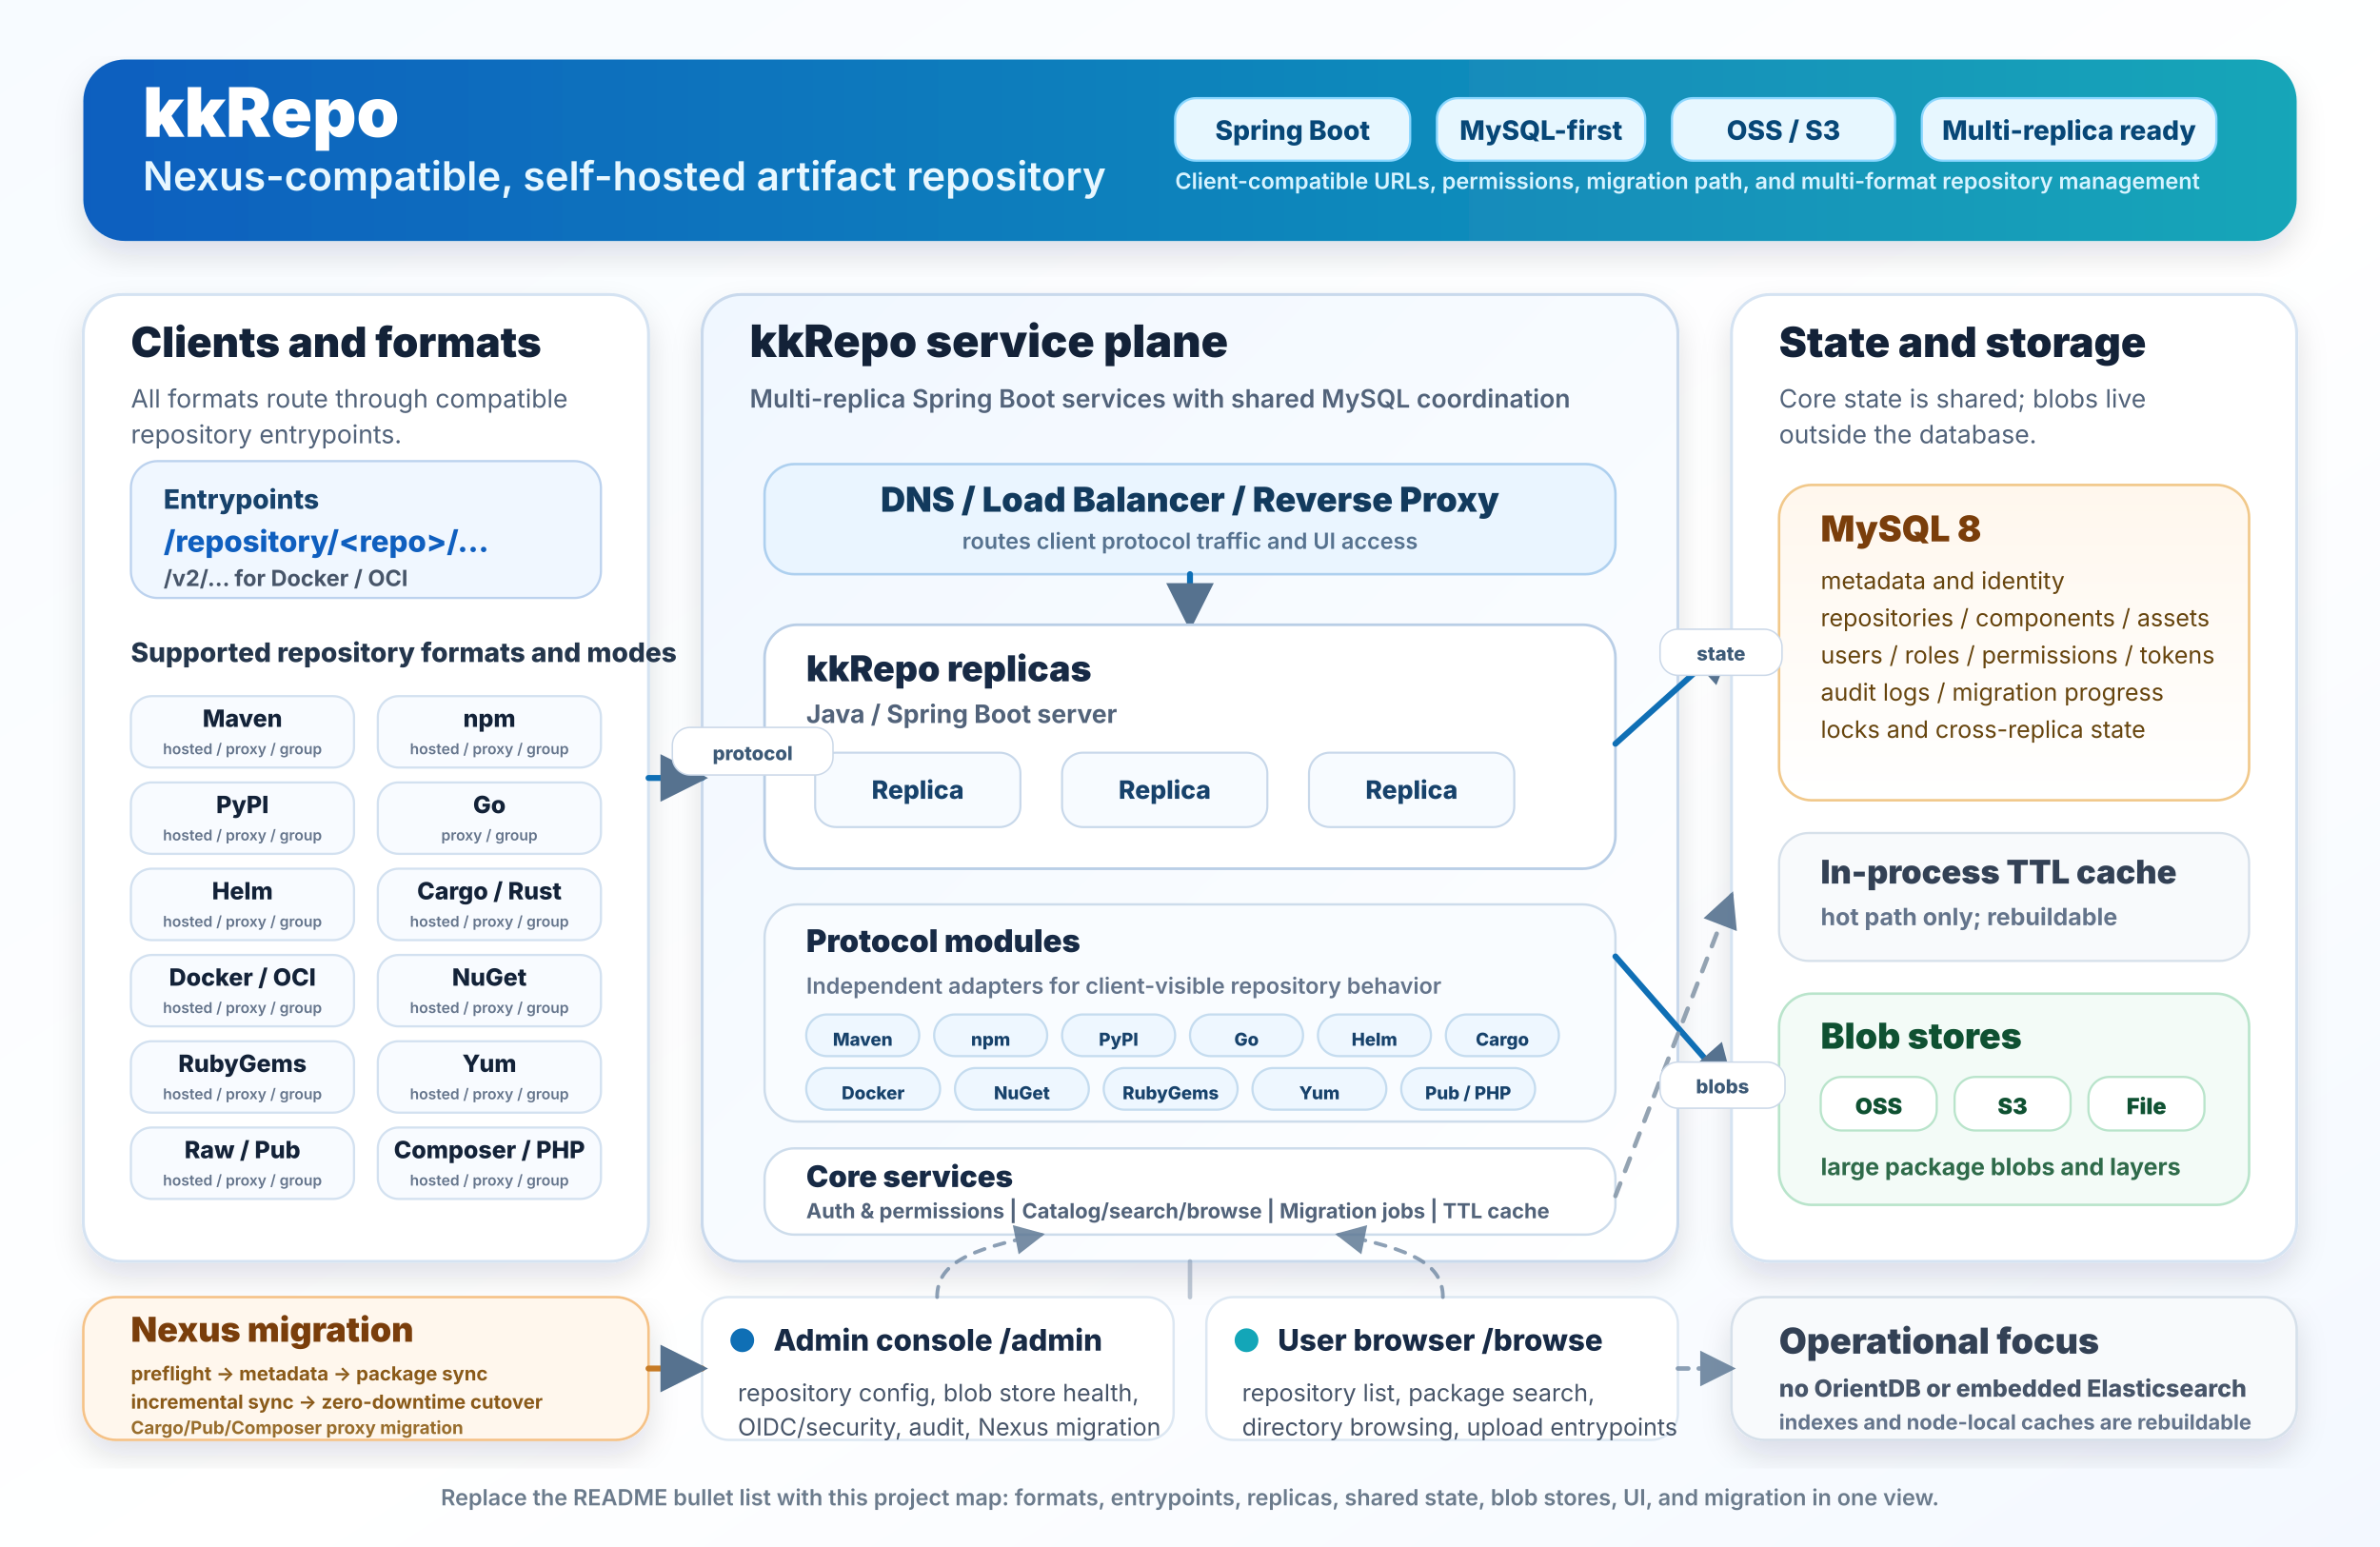
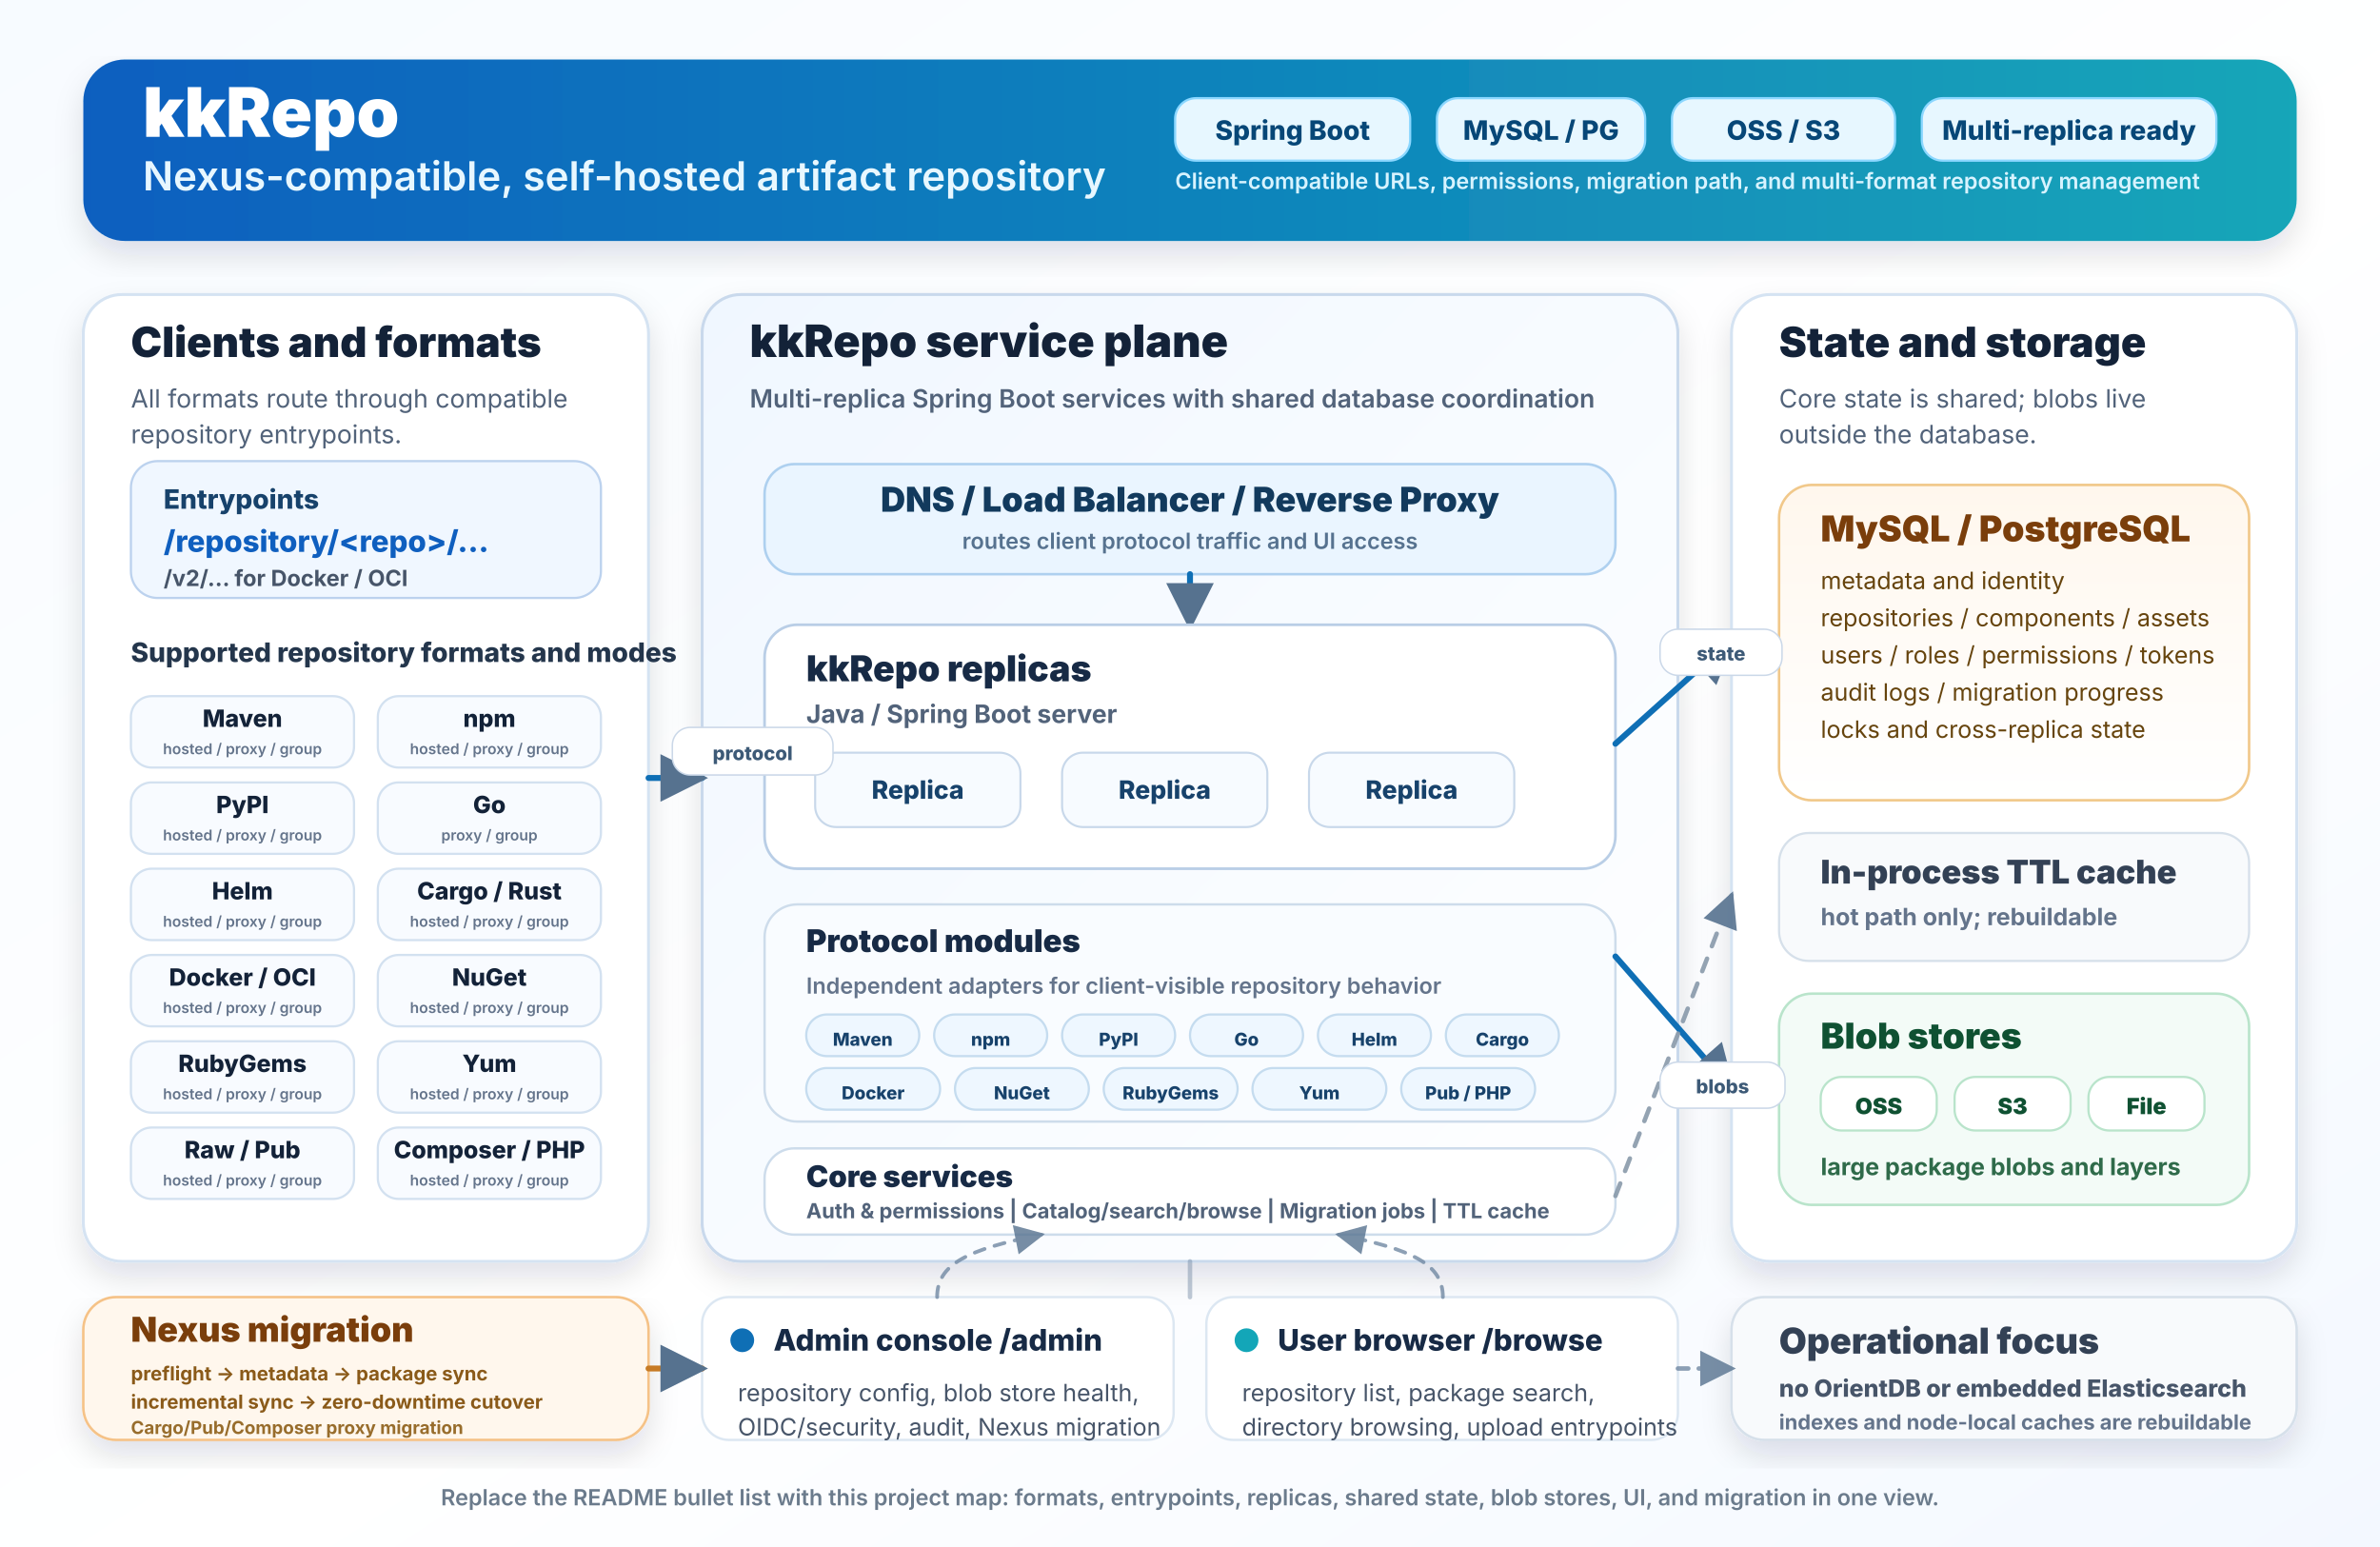
<svg xmlns="http://www.w3.org/2000/svg" width="1600" height="1040" viewBox="0 0 1600 1040" role="img" aria-labelledby="title desc">
  <defs>
    <linearGradient id="bg" x1="0" x2="1" y1="0" y2="1">
      <stop offset="0%" stop-color="#f7fbff" />
      <stop offset="55%" stop-color="#ffffff" />
      <stop offset="100%" stop-color="#f3f8ff" />
    </linearGradient>
    <linearGradient id="hero" x1="0" x2="1" y1="0" y2="0">
      <stop offset="0%" stop-color="#0f5fbf" />
      <stop offset="100%" stop-color="#13a6b8" />
    </linearGradient>
    <linearGradient id="service" x1="0" x2="1" y1="0" y2="1">
      <stop offset="0%" stop-color="#f0f7ff" />
      <stop offset="100%" stop-color="#ffffff" />
    </linearGradient>
    <linearGradient id="db" x1="0" x2="0" y1="0" y2="1">
      <stop offset="0%" stop-color="#fff7ed" />
      <stop offset="100%" stop-color="#ffffff" />
    </linearGradient>
    <filter id="shadow" x="-10%" y="-10%" width="120%" height="130%">
      <feDropShadow dx="0" dy="10" stdDeviation="10" flood-color="#12263f" flood-opacity="0.12" />
    </filter>
    <marker id="arrow" markerWidth="12" markerHeight="12" refX="9" refY="6" orient="auto" markerUnits="strokeWidth">
      <path d="M2,2 L10,6 L2,10 Z" fill="#56728f" />
    </marker>
    <style>
    text { font-family: Inter, Segoe UI, Helvetica, Arial, sans-serif; }
    .caption { letter-spacing: .02em; text-transform: uppercase; }
  </style>
  </defs>
  <rect x="0" y="0" width="1600" height="1040" rx="0" fill="url(#bg)" stroke="none" stroke-width="0" opacity="1" class="" />
  <rect x="56" y="40" width="1488" height="122" rx="28" fill="url(#hero)" stroke="#0e77b7" stroke-width="0" opacity="1" class="" filter="url(#shadow)" />
  <text x="96" y="92" font-size="46" font-weight="900" fill="#ffffff" text-anchor="start" opacity="1" class="">kkRepo</text>
  <text x="96" y="128" font-size="27" font-weight="600" fill="#e7f7ff" text-anchor="start" opacity="1" class="">Nexus-compatible, self-hosted artifact repository</text>
  <rect x="790" y="66" width="158" height="42" rx="14" fill="#e7f7ff" stroke="#8bd7ff" stroke-width="1.5" opacity="1" class="" />
  <text x="869.0" y="94.0" font-size="18" font-weight="800" fill="#074777" text-anchor="middle" opacity="1" class="">Spring Boot</text>
  <rect x="966" y="66" width="140" height="42" rx="14" fill="#e7f7ff" stroke="#8bd7ff" stroke-width="1.5" opacity="1" class="" />
-   <text x="1036.0" y="94.0" font-size="18" font-weight="800" fill="#074777" text-anchor="middle" opacity="1" class="">MySQL-first</text>
+   <text x="1036.0" y="94.0" font-size="18" font-weight="800" fill="#074777" text-anchor="middle" opacity="1" class="">MySQL / PG</text>
  <rect x="1124" y="66" width="150" height="42" rx="14" fill="#e7f7ff" stroke="#8bd7ff" stroke-width="1.5" opacity="1" class="" />
  <text x="1199.0" y="94.0" font-size="18" font-weight="800" fill="#074777" text-anchor="middle" opacity="1" class="">OSS / S3</text>
  <rect x="1292" y="66" width="198" height="42" rx="14" fill="#e7f7ff" stroke="#8bd7ff" stroke-width="1.5" opacity="1" class="" />
  <text x="1391.0" y="94.0" font-size="18" font-weight="800" fill="#074777" text-anchor="middle" opacity="1" class="">Multi-replica ready</text>
  <text x="790" y="127" font-size="15" font-weight="600" fill="#d7f3ff" text-anchor="start" opacity="1" class="">Client-compatible URLs, permissions, migration path, and multi-format repository management</text>
  <rect x="56" y="198" width="380" height="650" rx="26" fill="#ffffff" stroke="#d5e3f2" stroke-width="2" opacity="1" class="" filter="url(#shadow)" />
  <text x="88" y="240" font-size="28" font-weight="850" fill="#132238" text-anchor="start" opacity="1" class="">Clients and formats</text>
  <text x="88" y="274" font-size="17" font-weight="400" fill="#52637a" text-anchor="start">
    <tspan x="88" dy="0">All formats route through compatible</tspan>
    <tspan x="88" dy="24">repository entrypoints.</tspan>
  </text>
  <rect x="88" y="310" width="316" height="92" rx="18" fill="#f0f7ff" stroke="#bcd2ee" stroke-width="1.5" opacity="1" class="" />
  <text x="110" y="342" font-size="18" font-weight="800" fill="#17426b" text-anchor="start" opacity="1" class="">Entrypoints</text>
  <text x="110" y="371" font-size="20" font-weight="800" fill="#0f5fbf" text-anchor="start" opacity="1" class="">/repository/&lt;repo&gt;/...</text>
  <text x="110" y="394" font-size="15" font-weight="700" fill="#475569" text-anchor="start" opacity="1" class="">/v2/... for Docker / OCI</text>
  <text x="88" y="445" font-size="18" font-weight="800" fill="#24364c" text-anchor="start" opacity="1" class="">Supported repository formats and modes</text>
  <rect x="88" y="468" width="150" height="48" rx="14" fill="#f8fbff" stroke="#d3e1f0" stroke-width="1.5" opacity="1" class="" />
  <text x="163.0" y="488.64" font-size="16" font-weight="800" fill="#132238" text-anchor="middle" opacity="1" class="">Maven</text>
  <text x="163.0" y="507" font-size="10" font-weight="600" fill="#64748b" text-anchor="middle" opacity="1" class="">hosted / proxy / group</text>
  <rect x="254" y="468" width="150" height="48" rx="14" fill="#f8fbff" stroke="#d3e1f0" stroke-width="1.5" opacity="1" class="" />
  <text x="329.0" y="488.64" font-size="16" font-weight="800" fill="#132238" text-anchor="middle" opacity="1" class="">npm</text>
  <text x="329.0" y="507" font-size="10" font-weight="600" fill="#64748b" text-anchor="middle" opacity="1" class="">hosted / proxy / group</text>
  <rect x="88" y="526" width="150" height="48" rx="14" fill="#f8fbff" stroke="#d3e1f0" stroke-width="1.5" opacity="1" class="" />
  <text x="163.0" y="546.64" font-size="16" font-weight="800" fill="#132238" text-anchor="middle" opacity="1" class="">PyPI</text>
  <text x="163.0" y="565" font-size="10" font-weight="600" fill="#64748b" text-anchor="middle" opacity="1" class="">hosted / proxy / group</text>
  <rect x="254" y="526" width="150" height="48" rx="14" fill="#f8fbff" stroke="#d3e1f0" stroke-width="1.5" opacity="1" class="" />
  <text x="329.0" y="546.64" font-size="16" font-weight="800" fill="#132238" text-anchor="middle" opacity="1" class="">Go</text>
  <text x="329.0" y="565" font-size="10" font-weight="600" fill="#64748b" text-anchor="middle" opacity="1" class="">proxy / group</text>
  <rect x="88" y="584" width="150" height="48" rx="14" fill="#f8fbff" stroke="#d3e1f0" stroke-width="1.5" opacity="1" class="" />
  <text x="163.0" y="604.64" font-size="16" font-weight="800" fill="#132238" text-anchor="middle" opacity="1" class="">Helm</text>
  <text x="163.0" y="623" font-size="10" font-weight="600" fill="#64748b" text-anchor="middle" opacity="1" class="">hosted / proxy / group</text>
  <rect x="254" y="584" width="150" height="48" rx="14" fill="#f8fbff" stroke="#d3e1f0" stroke-width="1.5" opacity="1" class="" />
  <text x="329.0" y="604.64" font-size="16" font-weight="800" fill="#132238" text-anchor="middle" opacity="1" class="">Cargo / Rust</text>
  <text x="329.0" y="623" font-size="10" font-weight="600" fill="#64748b" text-anchor="middle" opacity="1" class="">hosted / proxy / group</text>
  <rect x="88" y="642" width="150" height="48" rx="14" fill="#f8fbff" stroke="#d3e1f0" stroke-width="1.5" opacity="1" class="" />
  <text x="163.0" y="662.64" font-size="16" font-weight="800" fill="#132238" text-anchor="middle" opacity="1" class="">Docker / OCI</text>
  <text x="163.0" y="681" font-size="10" font-weight="600" fill="#64748b" text-anchor="middle" opacity="1" class="">hosted / proxy / group</text>
  <rect x="254" y="642" width="150" height="48" rx="14" fill="#f8fbff" stroke="#d3e1f0" stroke-width="1.5" opacity="1" class="" />
  <text x="329.0" y="662.64" font-size="16" font-weight="800" fill="#132238" text-anchor="middle" opacity="1" class="">NuGet</text>
  <text x="329.0" y="681" font-size="10" font-weight="600" fill="#64748b" text-anchor="middle" opacity="1" class="">hosted / proxy / group</text>
  <rect x="88" y="700" width="150" height="48" rx="14" fill="#f8fbff" stroke="#d3e1f0" stroke-width="1.5" opacity="1" class="" />
  <text x="163.0" y="720.64" font-size="16" font-weight="800" fill="#132238" text-anchor="middle" opacity="1" class="">RubyGems</text>
  <text x="163.0" y="739" font-size="10" font-weight="600" fill="#64748b" text-anchor="middle" opacity="1" class="">hosted / proxy / group</text>
  <rect x="254" y="700" width="150" height="48" rx="14" fill="#f8fbff" stroke="#d3e1f0" stroke-width="1.5" opacity="1" class="" />
  <text x="329.0" y="720.64" font-size="16" font-weight="800" fill="#132238" text-anchor="middle" opacity="1" class="">Yum</text>
  <text x="329.0" y="739" font-size="10" font-weight="600" fill="#64748b" text-anchor="middle" opacity="1" class="">hosted / proxy / group</text>
  <rect x="88" y="758" width="150" height="48" rx="14" fill="#f8fbff" stroke="#d3e1f0" stroke-width="1.5" opacity="1" class="" />
  <text x="163.0" y="778.64" font-size="16" font-weight="800" fill="#132238" text-anchor="middle" opacity="1" class="">Raw / Pub</text>
  <text x="163.0" y="797" font-size="10" font-weight="600" fill="#64748b" text-anchor="middle" opacity="1" class="">hosted / proxy / group</text>
  <rect x="254" y="758" width="150" height="48" rx="14" fill="#f8fbff" stroke="#d3e1f0" stroke-width="1.5" opacity="1" class="" />
  <text x="329.0" y="778.64" font-size="16" font-weight="800" fill="#132238" text-anchor="middle" opacity="1" class="">Composer / PHP</text>
  <text x="329.0" y="797" font-size="10" font-weight="600" fill="#64748b" text-anchor="middle" opacity="1" class="">hosted / proxy / group</text>
  <rect x="472" y="198" width="656" height="650" rx="26" fill="url(#service)" stroke="#c9d9ec" stroke-width="2" opacity="1" class="" filter="url(#shadow)" />
  <text x="504" y="240" font-size="30" font-weight="900" fill="#132238" text-anchor="start" opacity="1" class="">kkRepo service plane</text>
-   <text x="504" y="274" font-size="17" font-weight="600" fill="#52637a" text-anchor="start" opacity="1" class="">Multi-replica Spring Boot services with shared MySQL coordination</text>
+   <text x="504" y="274" font-size="17" font-weight="600" fill="#52637a" text-anchor="start" opacity="1" class="">Multi-replica Spring Boot services with shared database coordination</text>
  <rect x="514" y="312" width="572" height="74" rx="20" fill="#eaf5ff" stroke="#aed0ef" stroke-width="1.7" opacity="1" class="" />
  <text x="800" y="344" font-size="23" font-weight="850" fill="#123a5d" text-anchor="middle" opacity="1" class="">DNS / Load Balancer / Reverse Proxy</text>
  <text x="800" y="369" font-size="15" font-weight="600" fill="#56728f" text-anchor="middle" opacity="1" class="">routes client protocol traffic and UI access</text>
  <line x1="436" y1="523" x2="472" y2="523" stroke="#0f6fb5" stroke-width="4" stroke-linecap="round" opacity="1" marker-end="url(#arrow)" />
  <line x1="800" y1="386" x2="800" y2="420" stroke="#0f6fb5" stroke-width="4" stroke-linecap="round" opacity="1" marker-end="url(#arrow)" />
  <rect x="514" y="420" width="572" height="164" rx="22" fill="#ffffff" stroke="#b9cee6" stroke-width="1.8" opacity="1" class="" />
  <text x="542" y="458" font-size="24" font-weight="850" fill="#172a45" text-anchor="start" opacity="1" class="">kkRepo replicas</text>
  <text x="542" y="486" font-size="17" font-weight="700" fill="#52637a" text-anchor="start" opacity="1" class="">Java / Spring Boot server</text>
  <rect x="548" y="506" width="138" height="50" rx="14" fill="#f7fbff" stroke="#c8d8ea" stroke-width="1.4" opacity="1" class="" />
  <text x="617" y="537" font-size="17" font-weight="800" fill="#17426b" text-anchor="middle" opacity="1" class="">Replica</text>
  <rect x="714" y="506" width="138" height="50" rx="14" fill="#f7fbff" stroke="#c8d8ea" stroke-width="1.4" opacity="1" class="" />
  <text x="783" y="537" font-size="17" font-weight="800" fill="#17426b" text-anchor="middle" opacity="1" class="">Replica</text>
  <rect x="880" y="506" width="138" height="50" rx="14" fill="#f7fbff" stroke="#c8d8ea" stroke-width="1.4" opacity="1" class="" />
  <text x="949" y="537" font-size="17" font-weight="800" fill="#17426b" text-anchor="middle" opacity="1" class="">Replica</text>
  <rect x="514" y="608" width="572" height="146" rx="22" fill="#f9fcff" stroke="#cddceb" stroke-width="1.6" opacity="1" class="" />
  <text x="542" y="640" font-size="21" font-weight="850" fill="#172a45" text-anchor="start" opacity="1" class="">Protocol modules</text>
  <text x="542" y="668" font-size="15" font-weight="600" fill="#64748b" text-anchor="start" opacity="1" class="">Independent adapters for client-visible repository behavior</text>
  <rect x="542" y="682" width="76" height="28" rx="14" fill="#eef7ff" stroke="#c5dcef" stroke-width="1.5" opacity="1" class="" />
  <text x="580.0" y="703.0" font-size="12" font-weight="800" fill="#17426b" text-anchor="middle" opacity="1" class="">Maven</text>
  <rect x="628" y="682" width="76" height="28" rx="14" fill="#eef7ff" stroke="#c5dcef" stroke-width="1.5" opacity="1" class="" />
  <text x="666.0" y="703.0" font-size="12" font-weight="800" fill="#17426b" text-anchor="middle" opacity="1" class="">npm</text>
  <rect x="714" y="682" width="76" height="28" rx="14" fill="#eef7ff" stroke="#c5dcef" stroke-width="1.5" opacity="1" class="" />
  <text x="752.0" y="703.0" font-size="12" font-weight="800" fill="#17426b" text-anchor="middle" opacity="1" class="">PyPI</text>
  <rect x="800" y="682" width="76" height="28" rx="14" fill="#eef7ff" stroke="#c5dcef" stroke-width="1.5" opacity="1" class="" />
  <text x="838.0" y="703.0" font-size="12" font-weight="800" fill="#17426b" text-anchor="middle" opacity="1" class="">Go</text>
  <rect x="886" y="682" width="76" height="28" rx="14" fill="#eef7ff" stroke="#c5dcef" stroke-width="1.5" opacity="1" class="" />
  <text x="924.0" y="703.0" font-size="12" font-weight="800" fill="#17426b" text-anchor="middle" opacity="1" class="">Helm</text>
  <rect x="972" y="682" width="76" height="28" rx="14" fill="#eef7ff" stroke="#c5dcef" stroke-width="1.5" opacity="1" class="" />
  <text x="1010.0" y="703.0" font-size="12" font-weight="800" fill="#17426b" text-anchor="middle" opacity="1" class="">Cargo</text>
  <rect x="542" y="718" width="90" height="28" rx="14" fill="#eef7ff" stroke="#c5dcef" stroke-width="1.5" opacity="1" class="" />
  <text x="587.0" y="739.0" font-size="12" font-weight="800" fill="#17426b" text-anchor="middle" opacity="1" class="">Docker</text>
  <rect x="642" y="718" width="90" height="28" rx="14" fill="#eef7ff" stroke="#c5dcef" stroke-width="1.5" opacity="1" class="" />
  <text x="687.0" y="739.0" font-size="12" font-weight="800" fill="#17426b" text-anchor="middle" opacity="1" class="">NuGet</text>
  <rect x="742" y="718" width="90" height="28" rx="14" fill="#eef7ff" stroke="#c5dcef" stroke-width="1.5" opacity="1" class="" />
  <text x="787.0" y="739.0" font-size="12" font-weight="800" fill="#17426b" text-anchor="middle" opacity="1" class="">RubyGems</text>
  <rect x="842" y="718" width="90" height="28" rx="14" fill="#eef7ff" stroke="#c5dcef" stroke-width="1.5" opacity="1" class="" />
  <text x="887.0" y="739.0" font-size="12" font-weight="800" fill="#17426b" text-anchor="middle" opacity="1" class="">Yum</text>
  <rect x="942" y="718" width="90" height="28" rx="14" fill="#eef7ff" stroke="#c5dcef" stroke-width="1.5" opacity="1" class="" />
  <text x="987.0" y="739.0" font-size="12" font-weight="800" fill="#17426b" text-anchor="middle" opacity="1" class="">Pub / PHP</text>
  <rect x="514" y="772" width="572" height="58" rx="20" fill="#ffffff" stroke="#cddceb" stroke-width="1.6" opacity="1" class="" />
  <text x="542" y="798" font-size="20" font-weight="850" fill="#172a45" text-anchor="start" opacity="1" class="">Core services</text>
  <text x="542" y="819" font-size="14" font-weight="650" fill="#52637a" text-anchor="start" opacity="1" class="">Auth &amp; permissions | Catalog/search/browse | Migration jobs | TTL cache</text>
  <rect x="1164" y="198" width="380" height="650" rx="26" fill="#ffffff" stroke="#d5e3f2" stroke-width="2" opacity="1" class="" filter="url(#shadow)" />
  <text x="1196" y="240" font-size="28" font-weight="850" fill="#132238" text-anchor="start" opacity="1" class="">State and storage</text>
  <text x="1196" y="274" font-size="17" font-weight="400" fill="#52637a" text-anchor="start">
    <tspan x="1196" dy="0">Core state is shared; blobs live</tspan>
    <tspan x="1196" dy="24">outside the database.</tspan>
  </text>
  <rect x="1196" y="326" width="316" height="212" rx="22" fill="url(#db)" stroke="#f1c88a" stroke-width="1.7" opacity="1" class="" />
-   <text x="1224" y="364" font-size="24" font-weight="900" fill="#7a3e0b" text-anchor="start" opacity="1" class="">MySQL 8</text>
+   <text x="1224" y="364" font-size="24" font-weight="900" fill="#7a3e0b" text-anchor="start" opacity="1" class="">MySQL / PostgreSQL</text>
  <text x="1224" y="396" font-size="16" font-weight="400" fill="#66440d" text-anchor="start">
    <tspan x="1224" dy="0">metadata and identity</tspan>
    <tspan x="1224" dy="25">repositories / components / assets</tspan>
    <tspan x="1224" dy="25">users / roles / permissions / tokens</tspan>
    <tspan x="1224" dy="25">audit logs / migration progress</tspan>
    <tspan x="1224" dy="25">locks and cross-replica state</tspan>
  </text>
  <rect x="1196" y="560" width="316" height="86" rx="20" fill="#f8fafc" stroke="#d6e0ea" stroke-width="1.5" opacity="1" class="" />
  <text x="1224" y="594" font-size="22" font-weight="850" fill="#334155" text-anchor="start" opacity="1" class="">In-process TTL cache</text>
  <text x="1224" y="622" font-size="16" font-weight="650" fill="#64748b" text-anchor="start" opacity="1" class="">hot path only; rebuildable</text>
  <rect x="1196" y="668" width="316" height="142" rx="22" fill="#f3fbf7" stroke="#b9e4cb" stroke-width="1.7" opacity="1" class="" />
  <text x="1224" y="705" font-size="24" font-weight="900" fill="#0f5132" text-anchor="start" opacity="1" class="">Blob stores</text>
  <rect x="1224" y="724" width="78" height="36" rx="14" fill="#ffffff" stroke="#b9e4cb" stroke-width="1.5" opacity="1" class="" />
  <text x="1263.0" y="749.0" font-size="15" font-weight="850" fill="#0f5132" text-anchor="middle" opacity="1" class="">OSS</text>
  <rect x="1314" y="724" width="78" height="36" rx="14" fill="#ffffff" stroke="#b9e4cb" stroke-width="1.5" opacity="1" class="" />
  <text x="1353.0" y="749.0" font-size="15" font-weight="850" fill="#0f5132" text-anchor="middle" opacity="1" class="">S3</text>
  <rect x="1404" y="724" width="78" height="36" rx="14" fill="#ffffff" stroke="#b9e4cb" stroke-width="1.5" opacity="1" class="" />
  <text x="1443.0" y="749.0" font-size="15" font-weight="850" fill="#0f5132" text-anchor="middle" opacity="1" class="">File</text>
  <text x="1224" y="790" font-size="16" font-weight="650" fill="#2f6b4a" text-anchor="start" opacity="1" class="">large package blobs and layers</text>
  <line x1="1086" y1="500" x2="1164" y2="430" stroke="#0f6fb5" stroke-width="4" stroke-linecap="round" opacity="1" marker-end="url(#arrow)" />
  <line x1="1086" y1="643" x2="1164" y2="732" stroke="#0f6fb5" stroke-width="4" stroke-linecap="round" opacity="1" marker-end="url(#arrow)" />
  <line x1="1086" y1="804" x2="1164" y2="602" stroke="#8899aa" stroke-width="3" stroke-linecap="round" opacity="0.9" stroke-dasharray="9 9" marker-end="url(#arrow)" />
  <rect x="472" y="872" width="317" height="96" rx="18" fill="#ffffff" stroke="#dce7f2" stroke-width="1.6" opacity="1" class="" />
  <circle cx="499" cy="901" r="8" fill="#0f6fb5" />
  <text x="520" y="908" font-size="20" font-weight="800" fill="#172a45" text-anchor="start" opacity="1" class="">Admin console /admin</text>
  <text x="496" y="942" font-size="16" font-weight="400" fill="#475569" text-anchor="start">
    <tspan x="496" dy="0">repository config, blob store health,</tspan>
    <tspan x="496" dy="23">OIDC/security, audit, Nexus migration</tspan>
  </text>
  <rect x="811" y="872" width="317" height="96" rx="18" fill="#ffffff" stroke="#dce7f2" stroke-width="1.6" opacity="1" class="" />
  <circle cx="838" cy="901" r="8" fill="#13a6b8" />
  <text x="859" y="908" font-size="20" font-weight="800" fill="#172a45" text-anchor="start" opacity="1" class="">User browser /browse</text>
  <text x="835" y="942" font-size="16" font-weight="400" fill="#475569" text-anchor="start">
    <tspan x="835" dy="0">repository list, package search,</tspan>
    <tspan x="835" dy="23">directory browsing, upload entrypoints</tspan>
  </text>
  <path d="M630 872 C630 850 650 840 700 830" stroke="#7088a2" stroke-width="2.5" fill="none" stroke-linecap="round" stroke-linejoin="round" opacity="0.8" stroke-dasharray="7 7" marker-end="url(#arrow)" />
  <path d="M970 872 C970 850 950 840 900 830" stroke="#7088a2" stroke-width="2.5" fill="none" stroke-linecap="round" stroke-linejoin="round" opacity="0.8" stroke-dasharray="7 7" marker-end="url(#arrow)" />
  <rect x="56" y="872" width="380" height="96" rx="22" fill="#fff7ed" stroke="#f5c287" stroke-width="1.7" opacity="1" class="" filter="url(#shadow)" />
  <text x="88" y="902" font-size="23" font-weight="900" fill="#7a3e0b" text-anchor="start" opacity="1" class="">Nexus migration</text>
  <text x="88" y="928" font-size="13" font-weight="750" fill="#8a5a19" text-anchor="start" opacity="1" class="">preflight -&gt; metadata -&gt; package sync</text>
  <text x="88" y="947" font-size="13" font-weight="750" fill="#8a5a19" text-anchor="start" opacity="1" class="">incremental sync -&gt; zero-downtime cutover</text>
  <text x="88" y="964" font-size="12" font-weight="650" fill="#986d2c" text-anchor="start" opacity="1" class="">Cargo/Pub/Composer proxy migration</text>
  <line x1="436" y1="920" x2="472" y2="920" stroke="#c77b25" stroke-width="4" stroke-linecap="round" opacity="1" marker-end="url(#arrow)" />
  <rect x="1164" y="872" width="380" height="96" rx="22" fill="#f8fafc" stroke="#d6e0ea" stroke-width="1.7" opacity="1" class="" filter="url(#shadow)" />
  <text x="1196" y="910" font-size="24" font-weight="900" fill="#334155" text-anchor="start" opacity="1" class="">Operational focus</text>
  <text x="1196" y="939" font-size="16" font-weight="800" fill="#475569" text-anchor="start" opacity="1" class="">no OrientDB or embedded Elasticsearch</text>
  <text x="1196" y="961" font-size="14" font-weight="650" fill="#64748b" text-anchor="start" opacity="1" class="">indexes and node-local caches are rebuildable</text>
  <line x1="1128" y1="920" x2="1164" y2="920" stroke="#7088a2" stroke-width="3" stroke-linecap="round" opacity="0.8" stroke-dasharray="7 7" marker-end="url(#arrow)" />
  <line x1="800" y1="848" x2="800" y2="872" stroke="#7088a2" stroke-width="3" stroke-linecap="round" opacity="0.45" />
  <rect x="452" y="489" width="108" height="32" rx="12" fill="#ffffff" stroke="#cbd8e8" stroke-width="1" opacity="1" class="" />
  <text x="506" y="511" font-size="13" font-weight="800" fill="#3d5a77" text-anchor="middle" opacity="1" class="">protocol</text>
  <rect x="1116" y="423" width="82" height="31" rx="12" fill="#ffffff" stroke="#cbd8e8" stroke-width="1" opacity="1" class="" />
  <text x="1157" y="444" font-size="13" font-weight="800" fill="#3d5a77" text-anchor="middle" opacity="1" class="">state</text>
  <rect x="1116" y="714" width="84" height="31" rx="12" fill="#ffffff" stroke="#cbd8e8" stroke-width="1" opacity="1" class="" />
  <text x="1158" y="735" font-size="13" font-weight="800" fill="#3d5a77" text-anchor="middle" opacity="1" class="">blobs</text>
  <text x="800" y="1012" font-size="15" font-weight="600" fill="#6b7b8c" text-anchor="middle" opacity="1" class="">Replace the README bullet list with this project map: formats, entrypoints, replicas, shared state, blob stores, UI, and migration in one view.</text>
</svg>
